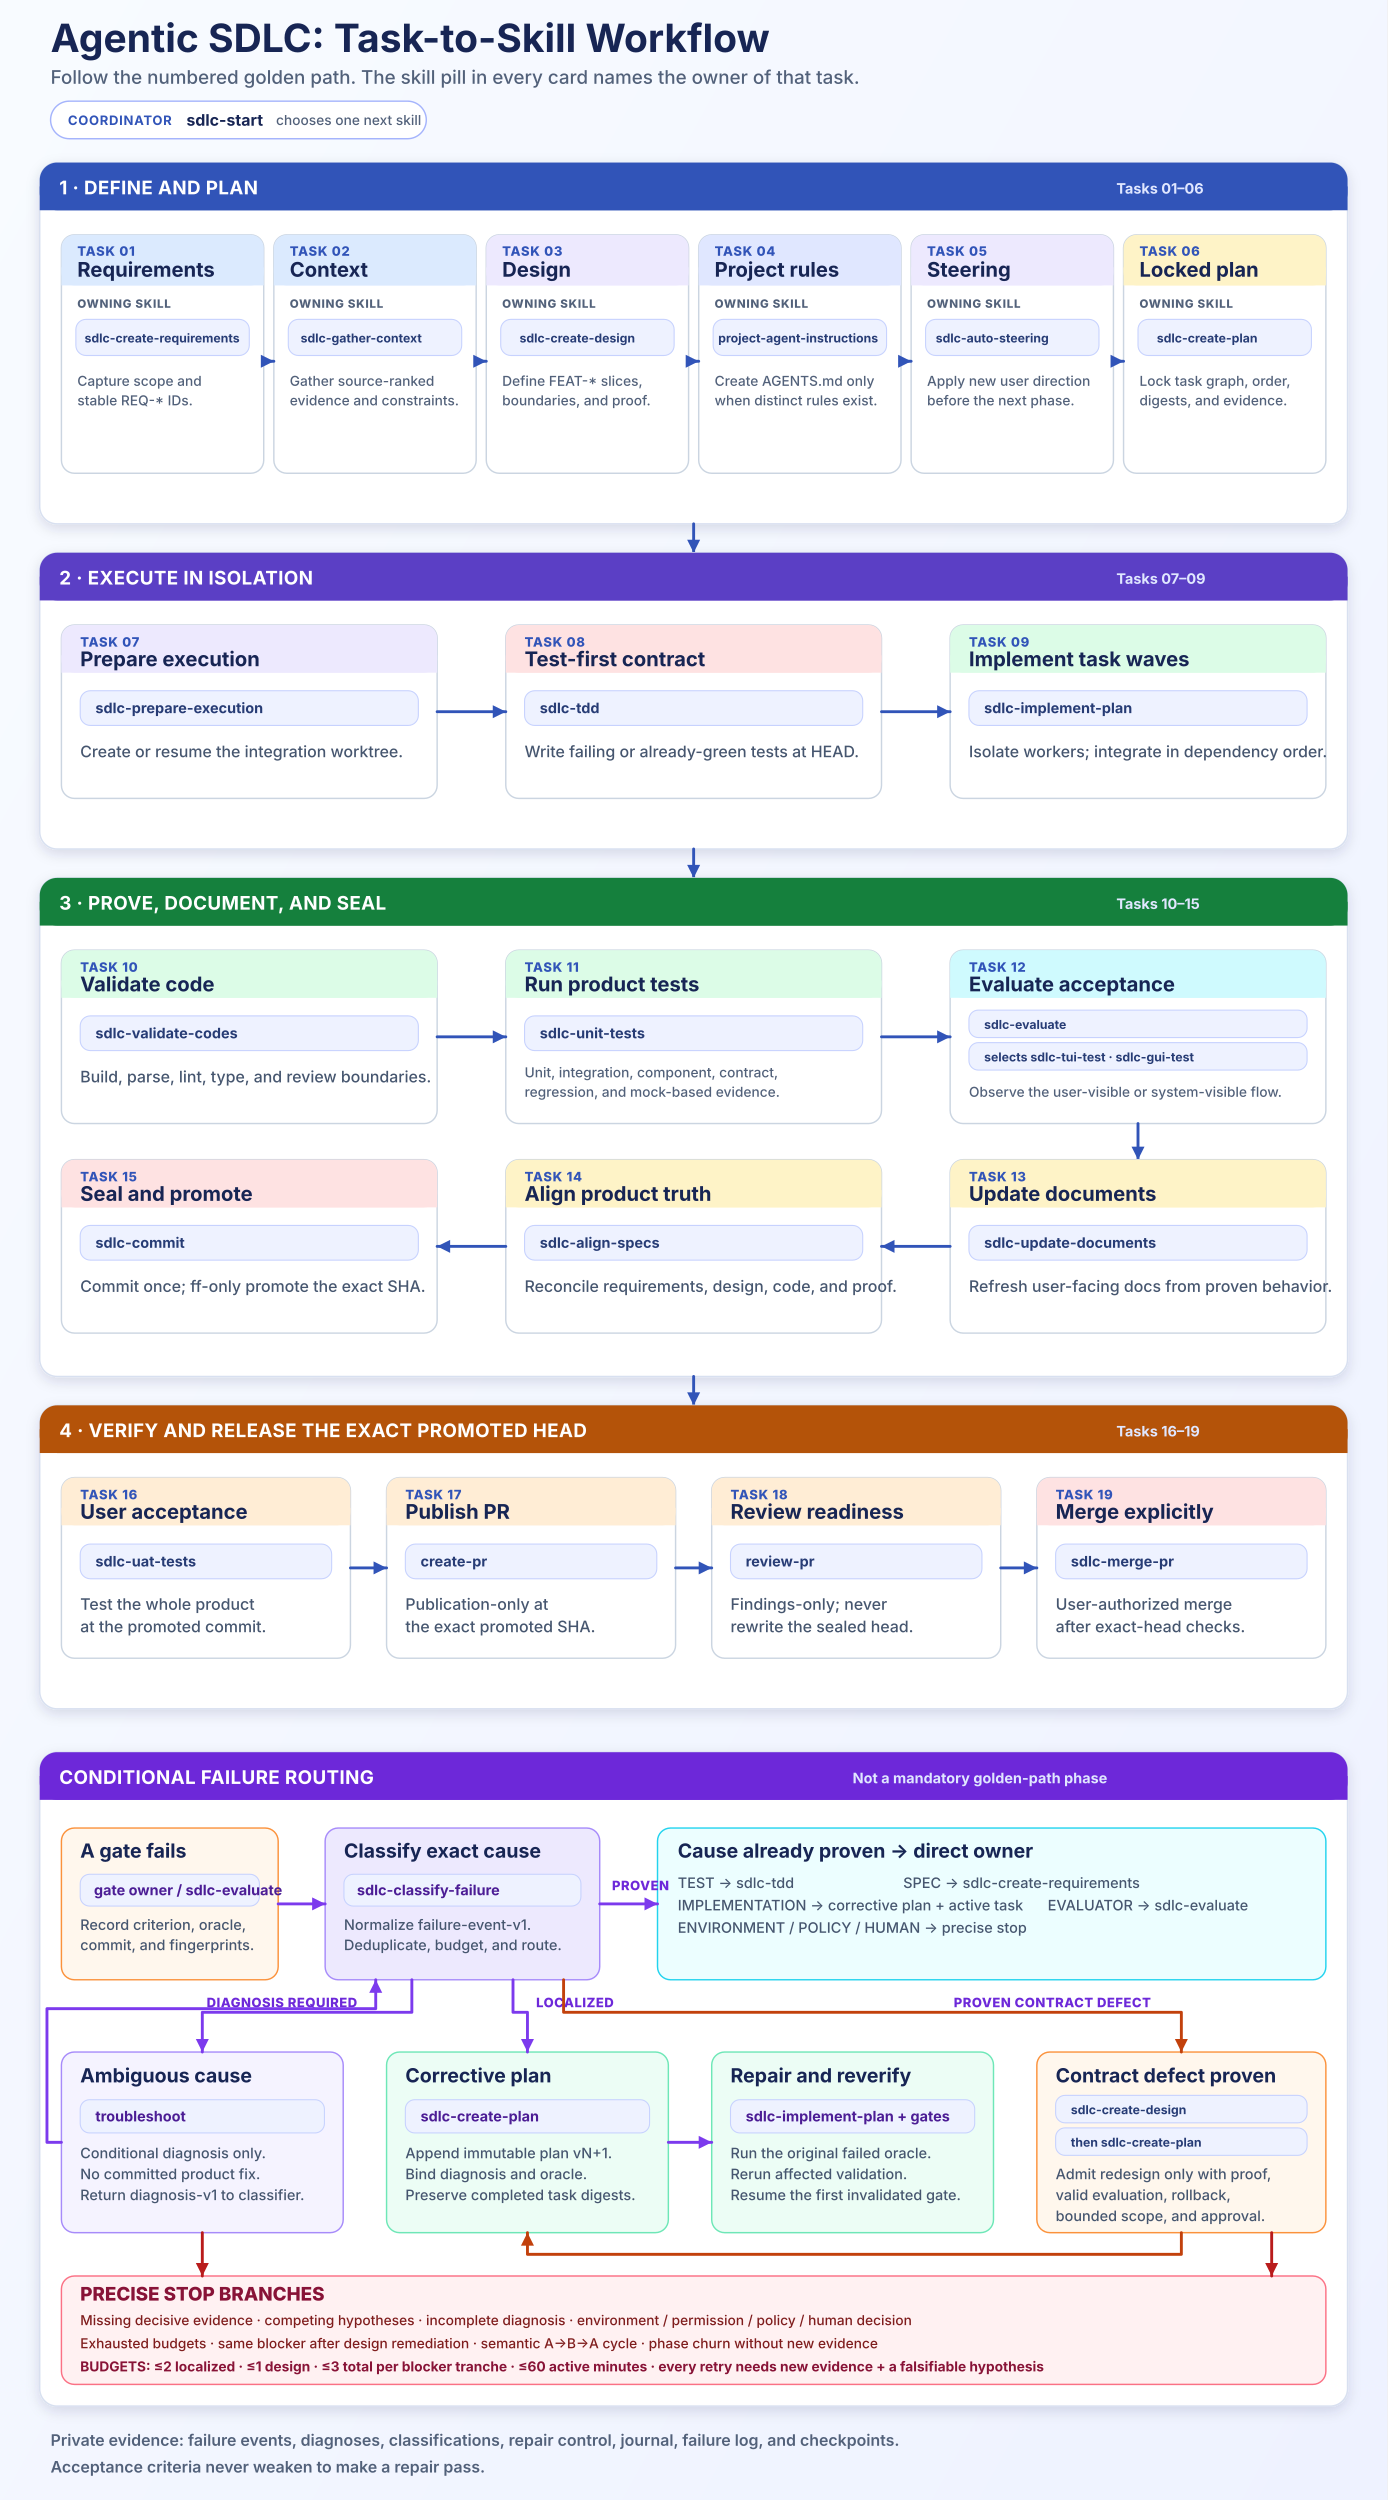
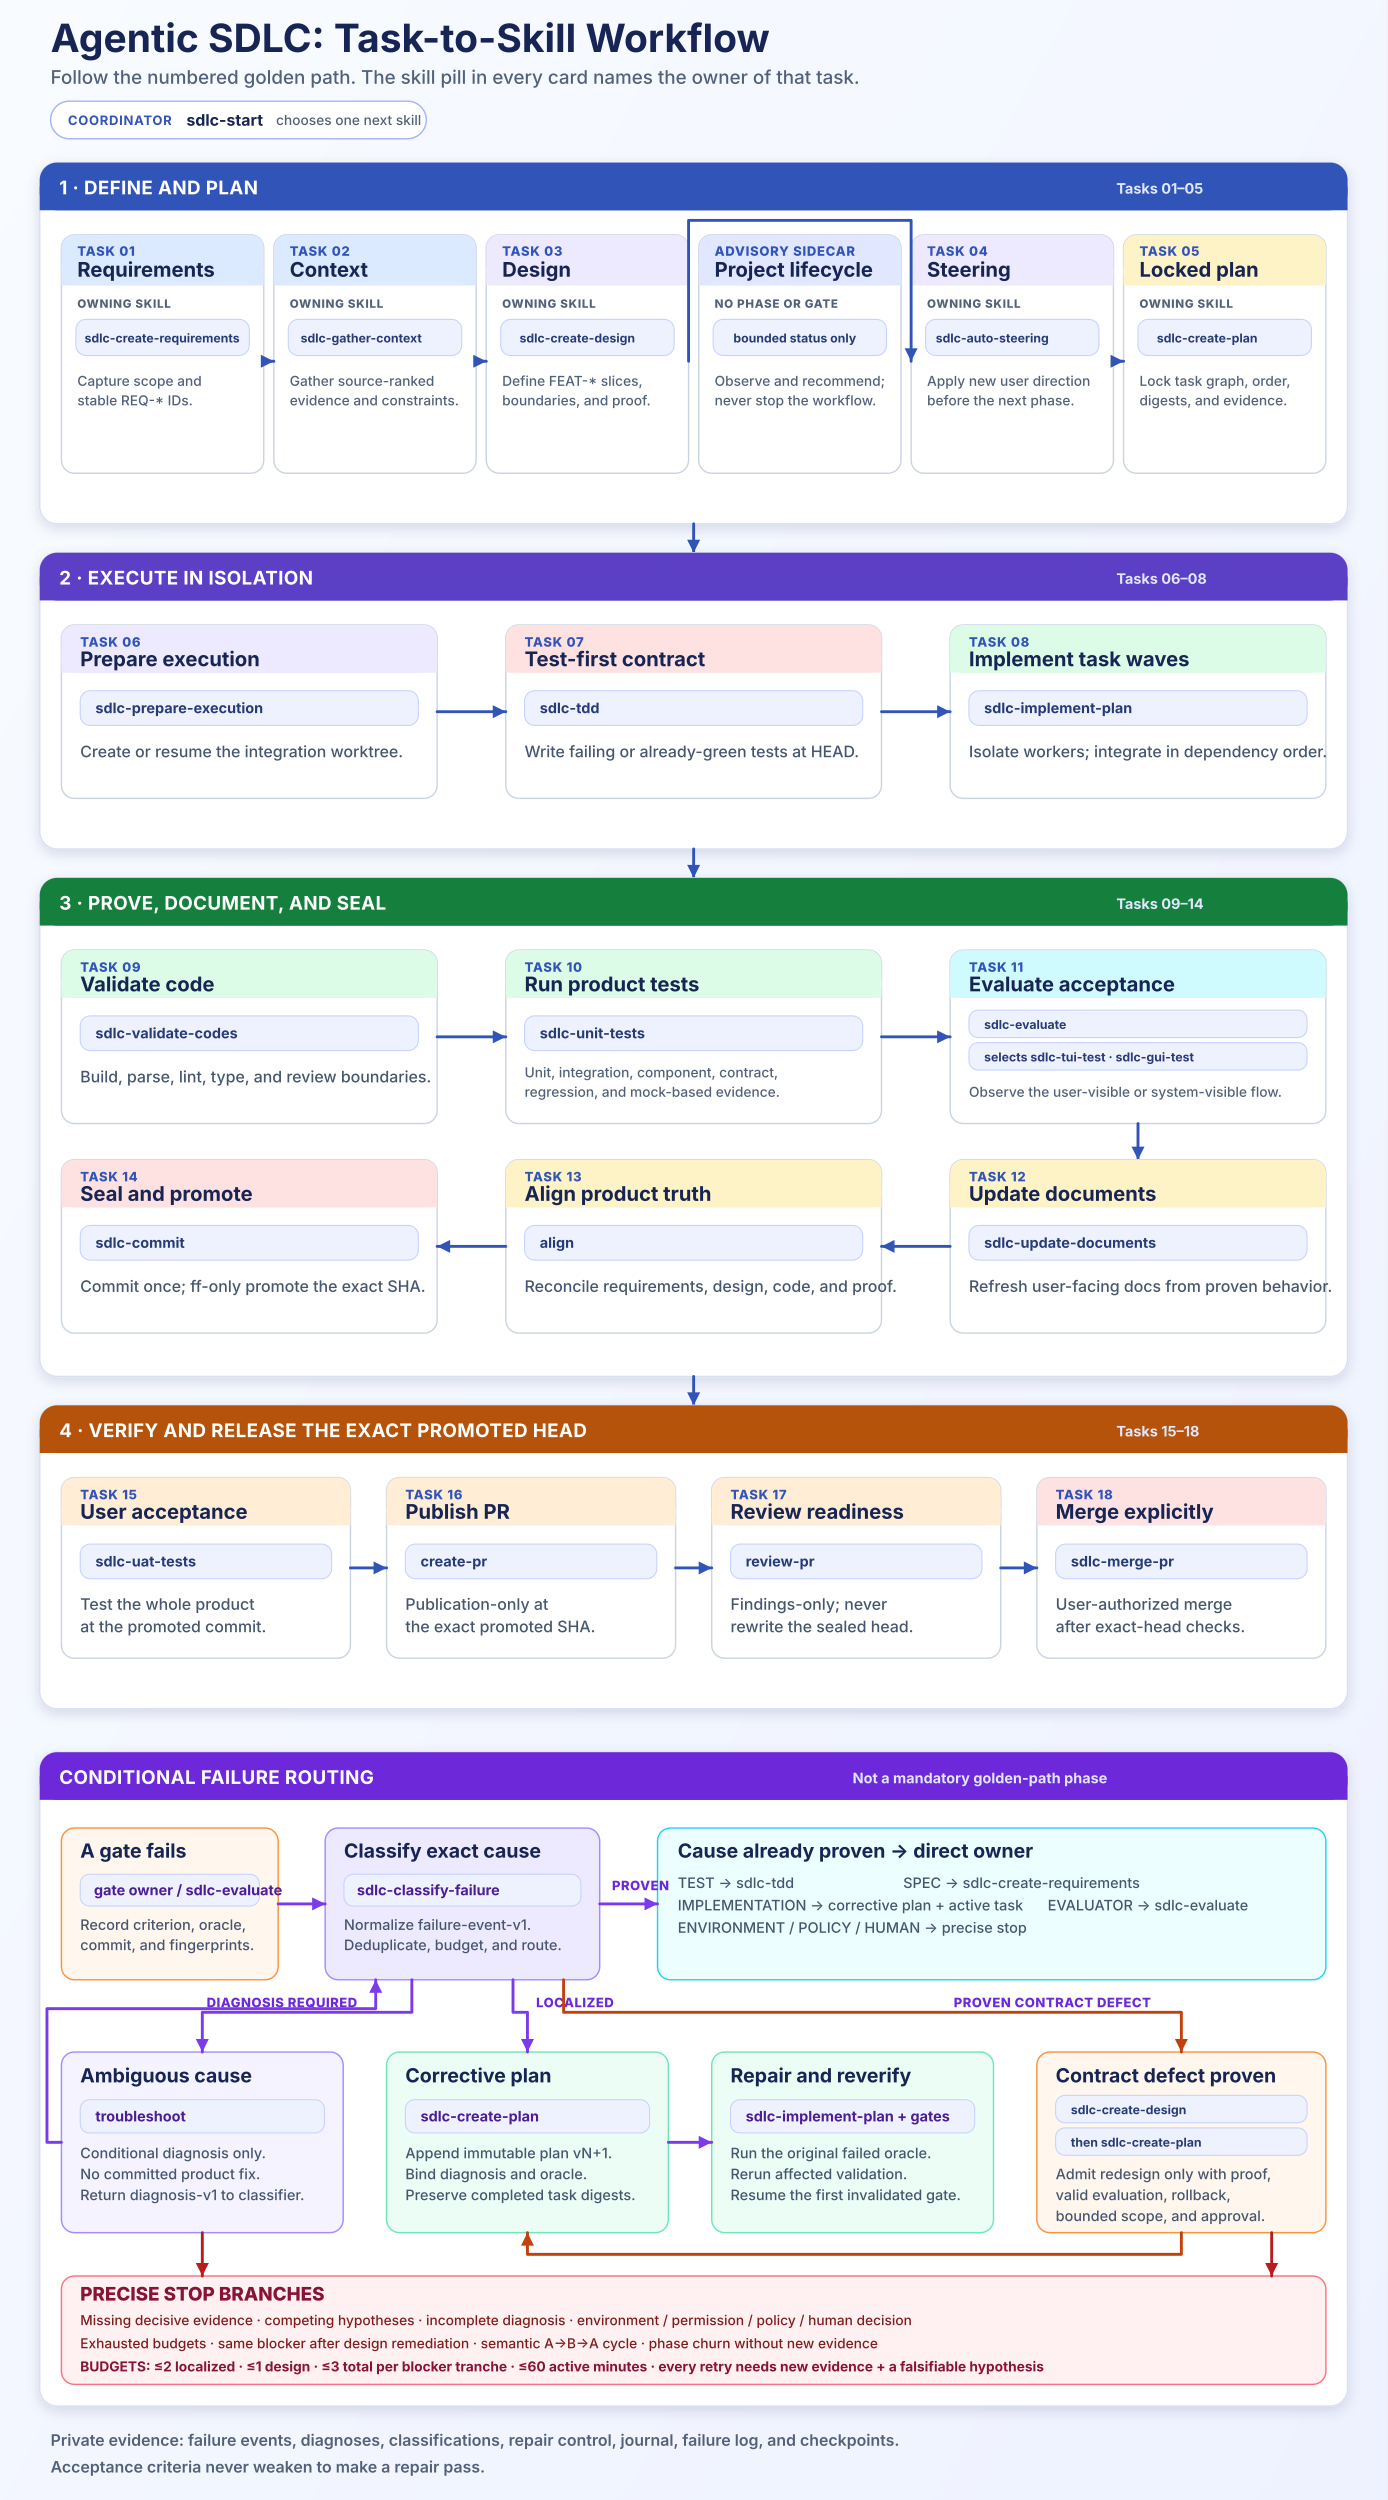
<svg xmlns="http://www.w3.org/2000/svg" width="1920" height="3460" viewBox="0 0 1920 3460" preserveAspectRatio="xMidYMid meet" role="img" aria-labelledby="title description">
  <defs>
    <linearGradient id="background" x1="0" y1="0" x2="1" y2="1">
      <stop offset="0" stop-color="#f8fbff" />
      <stop offset="1" stop-color="#eef2ff" />
    </linearGradient>
    <filter id="shadow" x="-20%" y="-20%" width="140%" height="140%">
      <feDropShadow dx="0" dy="6" stdDeviation="9" flood-color="#172554" flood-opacity="0.13" />
    </filter>
    <marker id="arrow-blue" viewBox="0 0 18 18" markerWidth="18" markerHeight="18" refX="18" refY="9" orient="auto" markerUnits="userSpaceOnUse">
      <path d="M0 0 L18 9 L0 18 Z" fill="#3154b8" />
    </marker>
    <marker id="arrow-purple" viewBox="0 0 18 18" markerWidth="18" markerHeight="18" refX="18" refY="9" orient="auto" markerUnits="userSpaceOnUse">
      <path d="M0 0 L18 9 L0 18 Z" fill="#7c3aed" />
    </marker>
    <marker id="arrow-orange" viewBox="0 0 18 18" markerWidth="18" markerHeight="18" refX="18" refY="9" orient="auto" markerUnits="userSpaceOnUse">
      <path d="M0 0 L18 9 L0 18 Z" fill="#c2410c" />
    </marker>
    <marker id="arrow-red" viewBox="0 0 18 18" markerWidth="18" markerHeight="18" refX="18" refY="9" orient="auto" markerUnits="userSpaceOnUse">
      <path d="M0 0 L18 9 L0 18 Z" fill="#b91c1c" />
    </marker>
    <style>
      text {
        font-family: Inter, -apple-system, BlinkMacSystemFont, "Segoe UI", sans-serif;
      }
      .title {
        font-size: 54px;
        font-weight: 750;
        fill: #172554;
      }
      .subtitle {
        font-size: 26px;
        font-weight: 500;
        fill: #52617a;
      }
      .coordinator-label {
        font-size: 18px;
        font-weight: 750;
        letter-spacing: 1px;
        fill: #3154b8;
      }
      .coordinator-skill {
        font-size: 22px;
        font-weight: 750;
        fill: #172554;
      }
      .section {
        font-size: 26px;
        font-weight: 750;
        letter-spacing: 0.5px;
        fill: #ffffff;
      }
      .section-note {
        font-size: 20px;
        font-weight: 650;
        fill: #e0e7ff;
      }
      .card-number {
        font-size: 18px;
        font-weight: 800;
        letter-spacing: 1px;
        fill: #3154b8;
      }
      .card-title {
        font-size: 28px;
        font-weight: 750;
        fill: #172554;
      }
      .skill-label {
        font-size: 16px;
        font-weight: 800;
        letter-spacing: 1px;
        fill: #52617a;
      }
      .skill {
        font-size: 20px;
        font-weight: 750;
        fill: #273c75;
      }
      .skill-small {
        font-size: 17px;
        font-weight: 750;
        fill: #273c75;
      }
      .copy {
        font-size: 22px;
        font-weight: 500;
        fill: #46566f;
      }
      .copy-small {
        font-size: 19px;
        font-weight: 500;
        fill: #52617a;
      }
      .route-title {
        font-size: 27px;
        font-weight: 750;
        fill: #172554;
      }
      .route-copy {
        font-size: 20px;
        font-weight: 500;
        fill: #46566f;
      }
      .route-skill {
        font-size: 20px;
        font-weight: 750;
        fill: #4c1d95;
      }
      .route-label {
        font-size: 18px;
        font-weight: 800;
        letter-spacing: 0.7px;
        fill: #6d28d9;
      }
      .stop-title {
        font-size: 26px;
        font-weight: 800;
        fill: #881337;
      }
      .stop-copy {
        font-size: 19px;
        font-weight: 550;
        fill: #7f1d1d;
      }
      .budget {
        font-size: 19px;
        font-weight: 700;
        fill: #881337;
      }
      .footer {
        font-size: 22px;
        font-weight: 600;
        fill: #52617a;
      }
      .panel {
        fill: #ffffff;
        stroke: #d8e0f0;
        stroke-width: 2;
        filter: url(#shadow);
      }
      .card {
        fill: #ffffff;
        stroke: #cbd5e1;
        stroke-width: 2;
      }
      .pill {
        fill: #eef2ff;
        stroke: #c7d2fe;
        stroke-width: 1.5;
      }
      .arrow {
        fill: none;
        stroke: #3154b8;
        stroke-width: 4;
        stroke-linecap: round;
        stroke-linejoin: round;
        marker-end: url(#arrow-blue);
      }
      .repair-arrow {
        fill: none;
        stroke: #7c3aed;
        stroke-width: 4;
        stroke-linecap: round;
        stroke-linejoin: round;
        marker-end: url(#arrow-purple);
      }
      .design-arrow {
        fill: none;
        stroke: #c2410c;
        stroke-width: 4;
        stroke-linecap: round;
        stroke-linejoin: round;
        marker-end: url(#arrow-orange);
      }
      .stop-arrow {
        fill: none;
        stroke: #b91c1c;
        stroke-width: 4;
        stroke-linecap: round;
        stroke-linejoin: round;
        marker-end: url(#arrow-red);
      }
    </style>
  </defs>
  <rect width="1920" height="3460" fill="url(#background)" />
  <text x="70" y="72" class="title">Agentic SDLC: Task-to-Skill Workflow</text>
  <text x="70" y="116" class="subtitle">Follow the numbered golden path. The skill pill in every card names the owner of that task.</text>
  <rect x="70" y="140" width="520" height="52" rx="26" fill="#ffffff" stroke="#a5b4fc" stroke-width="2" />
  <text x="94" y="173" class="coordinator-label">COORDINATOR</text>
  <text x="258" y="174" class="coordinator-skill">sdlc-start</text>
  <text x="382" y="173" class="copy-small">chooses one next skill</text>
  <rect x="55" y="225" width="1810" height="500" rx="24" class="panel" />
  <rect x="55" y="225" width="1810" height="66" rx="24" fill="#3154b8" />
  <rect x="55" y="258" width="1810" height="33" fill="#3154b8" />
  <text x="82" y="269" class="section">1 · DEFINE AND PLAN</text>
-   <text x="1545" y="268" class="section-note">Tasks 01–06</text>
+   <text x="1545" y="268" class="section-note">Tasks 01–05</text>
  <g>
    <rect x="85" y="325" width="280" height="330" rx="18" class="card" />
    <rect x="85" y="325" width="280" height="70" rx="18" fill="#dbeafe" />
    <rect x="85" y="370" width="280" height="25" fill="#dbeafe" />
    <text x="107" y="354" class="card-number">TASK 01</text>
    <text x="107" y="383" class="card-title">Requirements</text>
    <text x="107" y="426" class="skill-label">OWNING SKILL</text>
    <rect x="105" y="442" width="240" height="50" rx="14" class="pill" />
    <text x="117" y="474" class="skill-small">sdlc-create-requirements</text>
    <text x="107" y="534" class="copy-small">
      <tspan x="107" dy="0">Capture scope and</tspan>
      <tspan x="107" dy="27">stable REQ-* IDs.</tspan>
    </text>
  </g>
  <g>
    <rect x="379" y="325" width="280" height="330" rx="18" class="card" />
    <rect x="379" y="325" width="280" height="70" rx="18" fill="#dbeafe" />
    <rect x="379" y="370" width="280" height="25" fill="#dbeafe" />
    <text x="401" y="354" class="card-number">TASK 02</text>
    <text x="401" y="383" class="card-title">Context</text>
    <text x="401" y="426" class="skill-label">OWNING SKILL</text>
    <rect x="399" y="442" width="240" height="50" rx="14" class="pill" />
    <text x="416" y="474" class="skill-small">sdlc-gather-context</text>
    <text x="401" y="534" class="copy-small">
      <tspan x="401" dy="0">Gather source-ranked</tspan>
      <tspan x="401" dy="27">evidence and constraints.</tspan>
    </text>
  </g>
  <g>
    <rect x="673" y="325" width="280" height="330" rx="18" class="card" />
    <rect x="673" y="325" width="280" height="70" rx="18" fill="#ede9fe" />
    <rect x="673" y="370" width="280" height="25" fill="#ede9fe" />
    <text x="695" y="354" class="card-number">TASK 03</text>
    <text x="695" y="383" class="card-title">Design</text>
    <text x="695" y="426" class="skill-label">OWNING SKILL</text>
    <rect x="693" y="442" width="240" height="50" rx="14" class="pill" />
    <text x="719" y="474" class="skill-small">sdlc-create-design</text>
    <text x="695" y="534" class="copy-small">
      <tspan x="695" dy="0">Define FEAT-* slices,</tspan>
      <tspan x="695" dy="27">boundaries, and proof.</tspan>
    </text>
  </g>
  <g>
    <rect x="967" y="325" width="280" height="330" rx="18" class="card" />
    <rect x="967" y="325" width="280" height="70" rx="18" fill="#e0e7ff" />
    <rect x="967" y="370" width="280" height="25" fill="#e0e7ff" />
-     <text x="989" y="354" class="card-number">TASK 04</text>
-     <text x="989" y="383" class="card-title">Project rules</text>
-     <text x="989" y="426" class="skill-label">OWNING SKILL</text>
+     <text x="989" y="354" class="card-number">ADVISORY SIDECAR</text>
+     <text x="989" y="383" class="card-title">Project lifecycle</text>
+     <text x="989" y="426" class="skill-label">NO PHASE OR GATE</text>
    <rect x="987" y="442" width="240" height="50" rx="14" class="pill" />
-     <text x="994" y="474" class="skill-small">project-agent-instructions</text>
+     <text x="1015" y="474" class="skill-small">bounded status only</text>
    <text x="989" y="534" class="copy-small">
-       <tspan x="989" dy="0">Create AGENTS.md only</tspan>
-       <tspan x="989" dy="27">when distinct rules exist.</tspan>
+       <tspan x="989" dy="0">Observe and recommend;</tspan>
+       <tspan x="989" dy="27">never stop the workflow.</tspan>
    </text>
  </g>
  <g>
    <rect x="1261" y="325" width="280" height="330" rx="18" class="card" />
    <rect x="1261" y="325" width="280" height="70" rx="18" fill="#ede9fe" />
    <rect x="1261" y="370" width="280" height="25" fill="#ede9fe" />
-     <text x="1283" y="354" class="card-number">TASK 05</text>
+     <text x="1283" y="354" class="card-number">TASK 04</text>
    <text x="1283" y="383" class="card-title">Steering</text>
    <text x="1283" y="426" class="skill-label">OWNING SKILL</text>
    <rect x="1281" y="442" width="240" height="50" rx="14" class="pill" />
    <text x="1295" y="474" class="skill-small">sdlc-auto-steering</text>
    <text x="1283" y="534" class="copy-small">
      <tspan x="1283" dy="0">Apply new user direction</tspan>
      <tspan x="1283" dy="27">before the next phase.</tspan>
    </text>
  </g>
  <g>
    <rect x="1555" y="325" width="280" height="330" rx="18" class="card" />
    <rect x="1555" y="325" width="280" height="70" rx="18" fill="#fef3c7" />
    <rect x="1555" y="370" width="280" height="25" fill="#fef3c7" />
-     <text x="1577" y="354" class="card-number">TASK 06</text>
+     <text x="1577" y="354" class="card-number">TASK 05</text>
    <text x="1577" y="383" class="card-title">Locked plan</text>
    <text x="1577" y="426" class="skill-label">OWNING SKILL</text>
    <rect x="1575" y="442" width="240" height="50" rx="14" class="pill" />
    <text x="1601" y="474" class="skill-small">sdlc-create-plan</text>
    <text x="1577" y="534" class="copy-small">
      <tspan x="1577" dy="0">Lock task graph, order,</tspan>
      <tspan x="1577" dy="27">digests, and evidence.</tspan>
    </text>
  </g>
  <path d="M365 500 H379" class="arrow" />
  <path d="M659 500 H673" class="arrow" />
-   <path d="M953 500 H967" class="arrow" />
-   <path d="M1247 500 H1261" class="arrow" />
+   <path d="M953 500 V305 H1261 V500" class="arrow" />
  <path d="M1541 500 H1555" class="arrow" />
  <path d="M960 725 V765" class="arrow" />
  <rect x="55" y="765" width="1810" height="410" rx="24" class="panel" />
  <rect x="55" y="765" width="1810" height="66" rx="24" fill="#5b3fc5" />
  <rect x="55" y="798" width="1810" height="33" fill="#5b3fc5" />
  <text x="82" y="809" class="section">2 · EXECUTE IN ISOLATION</text>
-   <text x="1545" y="808" class="section-note">Tasks 07–09</text>
+   <text x="1545" y="808" class="section-note">Tasks 06–08</text>
  <g>
    <rect x="85" y="865" width="520" height="240" rx="18" class="card" />
    <rect x="85" y="865" width="520" height="66" rx="18" fill="#ede9fe" />
    <rect x="85" y="907" width="520" height="24" fill="#ede9fe" />
-     <text x="111" y="895" class="card-number">TASK 07</text>
+     <text x="111" y="895" class="card-number">TASK 06</text>
    <text x="111" y="922" class="card-title">Prepare execution</text>
    <rect x="111" y="956" width="468" height="48" rx="14" class="pill" />
    <text x="132" y="987" class="skill">sdlc-prepare-execution</text>
    <text x="111" y="1048" class="copy">Create or resume the integration worktree.</text>
  </g>
  <g>
    <rect x="700" y="865" width="520" height="240" rx="18" class="card" />
    <rect x="700" y="865" width="520" height="66" rx="18" fill="#fee2e2" />
    <rect x="700" y="907" width="520" height="24" fill="#fee2e2" />
-     <text x="726" y="895" class="card-number">TASK 08</text>
+     <text x="726" y="895" class="card-number">TASK 07</text>
    <text x="726" y="922" class="card-title">Test-first contract</text>
    <rect x="726" y="956" width="468" height="48" rx="14" class="pill" />
    <text x="747" y="987" class="skill">sdlc-tdd</text>
    <text x="726" y="1048" class="copy">Write failing or already-green tests at HEAD.</text>
  </g>
  <g>
    <rect x="1315" y="865" width="520" height="240" rx="18" class="card" />
    <rect x="1315" y="865" width="520" height="66" rx="18" fill="#dcfce7" />
    <rect x="1315" y="907" width="520" height="24" fill="#dcfce7" />
-     <text x="1341" y="895" class="card-number">TASK 09</text>
+     <text x="1341" y="895" class="card-number">TASK 08</text>
    <text x="1341" y="922" class="card-title">Implement task waves</text>
    <rect x="1341" y="956" width="468" height="48" rx="14" class="pill" />
    <text x="1362" y="987" class="skill">sdlc-implement-plan</text>
    <text x="1341" y="1048" class="copy">Isolate workers; integrate in dependency order.</text>
  </g>
  <path d="M605 985 H700" class="arrow" />
  <path d="M1220 985 H1315" class="arrow" />
  <path d="M960 1175 V1215" class="arrow" />
  <rect x="55" y="1215" width="1810" height="690" rx="24" class="panel" />
  <rect x="55" y="1215" width="1810" height="66" rx="24" fill="#15803d" />
  <rect x="55" y="1248" width="1810" height="33" fill="#15803d" />
  <text x="82" y="1259" class="section">3 · PROVE, DOCUMENT, AND SEAL</text>
-   <text x="1545" y="1258" class="section-note">Tasks 10–15</text>
+   <text x="1545" y="1258" class="section-note">Tasks 09–14</text>
  <g>
    <rect x="85" y="1315" width="520" height="240" rx="18" class="card" />
    <rect x="85" y="1315" width="520" height="66" rx="18" fill="#dcfce7" />
    <rect x="85" y="1357" width="520" height="24" fill="#dcfce7" />
-     <text x="111" y="1345" class="card-number">TASK 10</text>
+     <text x="111" y="1345" class="card-number">TASK 09</text>
    <text x="111" y="1372" class="card-title">Validate code</text>
    <rect x="111" y="1406" width="468" height="48" rx="14" class="pill" />
    <text x="132" y="1437" class="skill">sdlc-validate-codes</text>
    <text x="111" y="1498" class="copy">Build, parse, lint, type, and review boundaries.</text>
  </g>
  <g>
    <rect x="700" y="1315" width="520" height="240" rx="18" class="card" />
    <rect x="700" y="1315" width="520" height="66" rx="18" fill="#dcfce7" />
    <rect x="700" y="1357" width="520" height="24" fill="#dcfce7" />
-     <text x="726" y="1345" class="card-number">TASK 11</text>
+     <text x="726" y="1345" class="card-number">TASK 10</text>
    <text x="726" y="1372" class="card-title">Run product tests</text>
    <rect x="726" y="1406" width="468" height="48" rx="14" class="pill" />
    <text x="747" y="1437" class="skill">sdlc-unit-tests</text>
    <text x="726" y="1491" class="copy-small">
      <tspan x="726" dy="0">Unit, integration, component, contract,</tspan>
      <tspan x="726" dy="27">regression, and mock-based evidence.</tspan>
    </text>
  </g>
  <g>
    <rect x="1315" y="1315" width="520" height="240" rx="18" class="card" />
    <rect x="1315" y="1315" width="520" height="66" rx="18" fill="#cffafe" />
    <rect x="1315" y="1357" width="520" height="24" fill="#cffafe" />
-     <text x="1341" y="1345" class="card-number">TASK 12</text>
+     <text x="1341" y="1345" class="card-number">TASK 11</text>
    <text x="1341" y="1372" class="card-title">Evaluate acceptance</text>
    <rect x="1341" y="1398" width="468" height="38" rx="13" class="pill" />
    <text x="1362" y="1424" class="skill-small">sdlc-evaluate</text>
    <rect x="1341" y="1443" width="468" height="38" rx="13" class="pill" />
    <text x="1362" y="1469" class="skill-small">selects sdlc-tui-test · sdlc-gui-test</text>
    <text x="1341" y="1518" class="copy-small">Observe the user-visible or system-visible flow.</text>
  </g>
  <path d="M605 1435 H700" class="arrow" />
  <path d="M1220 1435 H1315" class="arrow" />
  <path d="M1575 1555 V1605" class="arrow" />
  <g>
    <rect x="1315" y="1605" width="520" height="240" rx="18" class="card" />
    <rect x="1315" y="1605" width="520" height="66" rx="18" fill="#fef3c7" />
    <rect x="1315" y="1647" width="520" height="24" fill="#fef3c7" />
-     <text x="1341" y="1635" class="card-number">TASK 13</text>
+     <text x="1341" y="1635" class="card-number">TASK 12</text>
    <text x="1341" y="1662" class="card-title">Update documents</text>
    <rect x="1341" y="1696" width="468" height="48" rx="14" class="pill" />
    <text x="1362" y="1727" class="skill">sdlc-update-documents</text>
    <text x="1341" y="1788" class="copy">Refresh user-facing docs from proven behavior.</text>
  </g>
  <g>
    <rect x="700" y="1605" width="520" height="240" rx="18" class="card" />
    <rect x="700" y="1605" width="520" height="66" rx="18" fill="#fef3c7" />
    <rect x="700" y="1647" width="520" height="24" fill="#fef3c7" />
-     <text x="726" y="1635" class="card-number">TASK 14</text>
+     <text x="726" y="1635" class="card-number">TASK 13</text>
    <text x="726" y="1662" class="card-title">Align product truth</text>
    <rect x="726" y="1696" width="468" height="48" rx="14" class="pill" />
-     <text x="747" y="1727" class="skill">sdlc-align-specs</text>
+     <text x="747" y="1727" class="skill">align</text>
    <text x="726" y="1788" class="copy">Reconcile requirements, design, code, and proof.</text>
  </g>
  <g>
    <rect x="85" y="1605" width="520" height="240" rx="18" class="card" />
    <rect x="85" y="1605" width="520" height="66" rx="18" fill="#fee2e2" />
    <rect x="85" y="1647" width="520" height="24" fill="#fee2e2" />
-     <text x="111" y="1635" class="card-number">TASK 15</text>
+     <text x="111" y="1635" class="card-number">TASK 14</text>
    <text x="111" y="1662" class="card-title">Seal and promote</text>
    <rect x="111" y="1696" width="468" height="48" rx="14" class="pill" />
    <text x="132" y="1727" class="skill">sdlc-commit</text>
    <text x="111" y="1788" class="copy">Commit once; ff-only promote the exact SHA.</text>
  </g>
  <path d="M1315 1725 H1220" class="arrow" />
  <path d="M700 1725 H605" class="arrow" />
  <path d="M960 1905 V1945" class="arrow" />
  <rect x="55" y="1945" width="1810" height="420" rx="24" class="panel" />
  <rect x="55" y="1945" width="1810" height="66" rx="24" fill="#b45309" />
  <rect x="55" y="1978" width="1810" height="33" fill="#b45309" />
  <text x="82" y="1989" class="section">4 · VERIFY AND RELEASE THE EXACT PROMOTED HEAD</text>
-   <text x="1545" y="1988" class="section-note">Tasks 16–19</text>
+   <text x="1545" y="1988" class="section-note">Tasks 15–18</text>
  <g>
    <rect x="85" y="2045" width="400" height="250" rx="18" class="card" />
    <rect x="85" y="2045" width="400" height="66" rx="18" fill="#ffedd5" />
    <rect x="85" y="2087" width="400" height="24" fill="#ffedd5" />
-     <text x="111" y="2075" class="card-number">TASK 16</text>
+     <text x="111" y="2075" class="card-number">TASK 15</text>
    <text x="111" y="2102" class="card-title">User acceptance</text>
    <rect x="111" y="2137" width="348" height="48" rx="14" class="pill" />
    <text x="132" y="2168" class="skill">sdlc-uat-tests</text>
    <text x="111" y="2228" class="copy">
      <tspan x="111" dy="0">Test the whole product</tspan>
      <tspan x="111" dy="31">at the promoted commit.</tspan>
    </text>
  </g>
  <g>
    <rect x="535" y="2045" width="400" height="250" rx="18" class="card" />
    <rect x="535" y="2045" width="400" height="66" rx="18" fill="#ffedd5" />
    <rect x="535" y="2087" width="400" height="24" fill="#ffedd5" />
-     <text x="561" y="2075" class="card-number">TASK 17</text>
+     <text x="561" y="2075" class="card-number">TASK 16</text>
    <text x="561" y="2102" class="card-title">Publish PR</text>
    <rect x="561" y="2137" width="348" height="48" rx="14" class="pill" />
    <text x="582" y="2168" class="skill">create-pr</text>
    <text x="561" y="2228" class="copy">
      <tspan x="561" dy="0">Publication-only at</tspan>
      <tspan x="561" dy="31">the exact promoted SHA.</tspan>
    </text>
  </g>
  <g>
    <rect x="985" y="2045" width="400" height="250" rx="18" class="card" />
    <rect x="985" y="2045" width="400" height="66" rx="18" fill="#ffedd5" />
    <rect x="985" y="2087" width="400" height="24" fill="#ffedd5" />
-     <text x="1011" y="2075" class="card-number">TASK 18</text>
+     <text x="1011" y="2075" class="card-number">TASK 17</text>
    <text x="1011" y="2102" class="card-title">Review readiness</text>
    <rect x="1011" y="2137" width="348" height="48" rx="14" class="pill" />
    <text x="1032" y="2168" class="skill">review-pr</text>
    <text x="1011" y="2228" class="copy">
      <tspan x="1011" dy="0">Findings-only; never</tspan>
      <tspan x="1011" dy="31">rewrite the sealed head.</tspan>
    </text>
  </g>
  <g>
    <rect x="1435" y="2045" width="400" height="250" rx="18" class="card" />
    <rect x="1435" y="2045" width="400" height="66" rx="18" fill="#fee2e2" />
    <rect x="1435" y="2087" width="400" height="24" fill="#fee2e2" />
-     <text x="1461" y="2075" class="card-number">TASK 19</text>
+     <text x="1461" y="2075" class="card-number">TASK 18</text>
    <text x="1461" y="2102" class="card-title">Merge explicitly</text>
    <rect x="1461" y="2137" width="348" height="48" rx="14" class="pill" />
    <text x="1482" y="2168" class="skill">sdlc-merge-pr</text>
    <text x="1461" y="2228" class="copy">
      <tspan x="1461" dy="0">User-authorized merge</tspan>
      <tspan x="1461" dy="31">after exact-head checks.</tspan>
    </text>
  </g>
  <path d="M485 2170 H535" class="arrow" />
  <path d="M935 2170 H985" class="arrow" />
  <path d="M1385 2170 H1435" class="arrow" />
  <rect x="55" y="2425" width="1810" height="905" rx="24" class="panel" />
  <rect x="55" y="2425" width="1810" height="66" rx="24" fill="#6d28d9" />
  <rect x="55" y="2458" width="1810" height="33" fill="#6d28d9" />
  <text x="82" y="2469" class="section">CONDITIONAL FAILURE ROUTING</text>
  <text x="1180" y="2468" class="section-note">Not a mandatory golden-path phase</text>
  <g>
    <rect x="85" y="2530" width="300" height="210" rx="18" fill="#fff7ed" stroke="#fb923c" stroke-width="2" />
    <text x="111" y="2571" class="route-title">A gate fails</text>
    <rect x="111" y="2594" width="248" height="44" rx="13" class="pill" />
    <text x="130" y="2623" class="route-skill">gate owner / sdlc-evaluate</text>
    <text x="111" y="2671" class="route-copy">
      <tspan x="111" dy="0">Record criterion, oracle,</tspan>
      <tspan x="111" dy="28">commit, and fingerprints.</tspan>
    </text>
  </g>
  <g>
    <rect x="450" y="2530" width="380" height="210" rx="18" fill="#ede9fe" stroke="#a78bfa" stroke-width="2" />
    <text x="476" y="2571" class="route-title">Classify exact cause</text>
    <rect x="476" y="2594" width="328" height="44" rx="13" class="pill" />
    <text x="494" y="2623" class="route-skill">sdlc-classify-failure</text>
    <text x="476" y="2671" class="route-copy">
      <tspan x="476" dy="0">Normalize failure-event-v1.</tspan>
      <tspan x="476" dy="28">Deduplicate, budget, and route.</tspan>
    </text>
  </g>
  <g>
    <rect x="910" y="2530" width="925" height="210" rx="18" fill="#ecfeff" stroke="#22d3ee" stroke-width="2" />
    <text x="938" y="2571" class="route-title">Cause already proven → direct owner</text>
    <text x="938" y="2613" class="route-copy">
      <tspan x="938" dy="0">TEST → sdlc-tdd</tspan>
      <tspan x="1250" dy="0">SPEC → sdlc-create-requirements</tspan>
      <tspan x="938" dy="31">IMPLEMENTATION → corrective plan + active task</tspan>
      <tspan x="1450" dy="0">EVALUATOR → sdlc-evaluate</tspan>
      <tspan x="938" dy="31">ENVIRONMENT / POLICY / HUMAN → precise stop</tspan>
    </text>
  </g>
  <path d="M385 2635 H450" class="repair-arrow" />
  <path d="M830 2635 H910" class="repair-arrow" />
  <text x="847" y="2616" class="route-label">PROVEN</text>
  <g>
    <rect x="85" y="2840" width="390" height="250" rx="18" fill="#f5f3ff" stroke="#a78bfa" stroke-width="2" />
    <text x="111" y="2882" class="route-title">Ambiguous cause</text>
    <rect x="111" y="2906" width="338" height="46" rx="13" class="pill" />
    <text x="132" y="2936" class="route-skill">troubleshoot</text>
    <text x="111" y="2987" class="route-copy">
      <tspan x="111" dy="0">Conditional diagnosis only.</tspan>
      <tspan x="111" dy="29">No committed product fix.</tspan>
      <tspan x="111" dy="29">Return diagnosis-v1 to classifier.</tspan>
    </text>
  </g>
  <g>
    <rect x="535" y="2840" width="390" height="250" rx="18" fill="#ecfdf5" stroke="#6ee7b7" stroke-width="2" />
    <text x="561" y="2882" class="route-title">Corrective plan</text>
    <rect x="561" y="2906" width="338" height="46" rx="13" class="pill" />
    <text x="582" y="2936" class="route-skill">sdlc-create-plan</text>
    <text x="561" y="2987" class="route-copy">
      <tspan x="561" dy="0">Append immutable plan vN+1.</tspan>
      <tspan x="561" dy="29">Bind diagnosis and oracle.</tspan>
      <tspan x="561" dy="29">Preserve completed task digests.</tspan>
    </text>
  </g>
  <g>
    <rect x="985" y="2840" width="390" height="250" rx="18" fill="#ecfdf5" stroke="#6ee7b7" stroke-width="2" />
    <text x="1011" y="2882" class="route-title">Repair and reverify</text>
    <rect x="1011" y="2906" width="338" height="46" rx="13" class="pill" />
    <text x="1032" y="2936" class="route-skill">sdlc-implement-plan + gates</text>
    <text x="1011" y="2987" class="route-copy">
      <tspan x="1011" dy="0">Run the original failed oracle.</tspan>
      <tspan x="1011" dy="29">Rerun affected validation.</tspan>
      <tspan x="1011" dy="29">Resume the first invalidated gate.</tspan>
    </text>
  </g>
  <g>
    <rect x="1435" y="2840" width="400" height="250" rx="18" fill="#fff7ed" stroke="#fb923c" stroke-width="2" />
    <text x="1461" y="2882" class="route-title">Contract defect proven</text>
    <rect x="1461" y="2900" width="348" height="38" rx="13" class="pill" />
    <text x="1482" y="2926" class="skill-small">sdlc-create-design</text>
    <rect x="1461" y="2945" width="348" height="38" rx="13" class="pill" />
    <text x="1482" y="2971" class="skill-small">then sdlc-create-plan</text>
    <text x="1461" y="3016" class="route-copy">
      <tspan x="1461" dy="0">Admit redesign only with proof,</tspan>
      <tspan x="1461" dy="29">valid evaluation, rollback,</tspan>
      <tspan x="1461" dy="29">bounded scope, and approval.</tspan>
    </text>
  </g>
  <path d="M570 2740 V2785 H280 V2840" class="repair-arrow" />
  <text x="286" y="2778" class="route-label">DIAGNOSIS REQUIRED</text>
  <path d="M710 2740 V2785 H730 V2840" class="repair-arrow" />
  <text x="742" y="2778" class="route-label">LOCALIZED</text>
  <path d="M780 2740 V2785 H1635 V2840" class="design-arrow" />
  <text x="1320" y="2778" class="route-label" fill="#c2410c">PROVEN CONTRACT DEFECT</text>
  <path d="M85 2965 H65 V2780 H520 V2740" class="repair-arrow" />
  <path d="M925 2965 H985" class="repair-arrow" />
  <path d="M1635 3090 V3120 H730 V3090" class="design-arrow" />
  <rect x="85" y="3150" width="1750" height="150" rx="18" fill="#fff1f2" stroke="#fb7185" stroke-width="2" />
  <text x="111" y="3184" class="stop-title">PRECISE STOP BRANCHES</text>
  <text x="111" y="3218" class="stop-copy">Missing decisive evidence · competing hypotheses · incomplete diagnosis · environment / permission / policy / human decision</text>
  <text x="111" y="3250" class="stop-copy">Exhausted budgets · same blocker after design remediation · semantic A→B→A cycle · phase churn without new evidence</text>
  <text x="111" y="3282" class="budget">BUDGETS: ≤2 localized · ≤1 design · ≤3 total per blocker tranche · ≤60 active minutes · every retry needs new evidence + a falsifiable hypothesis</text>
  <path d="M280 3090 V3150" class="stop-arrow" />
  <path d="M1760 3090 V3150" class="stop-arrow" />
  <text x="70" y="3385" class="footer">Private evidence: failure events, diagnoses, classifications, repair control, journal, failure log, and checkpoints.</text>
  <text x="70" y="3422" class="footer">Acceptance criteria never weaken to make a repair pass.</text>
</svg>
